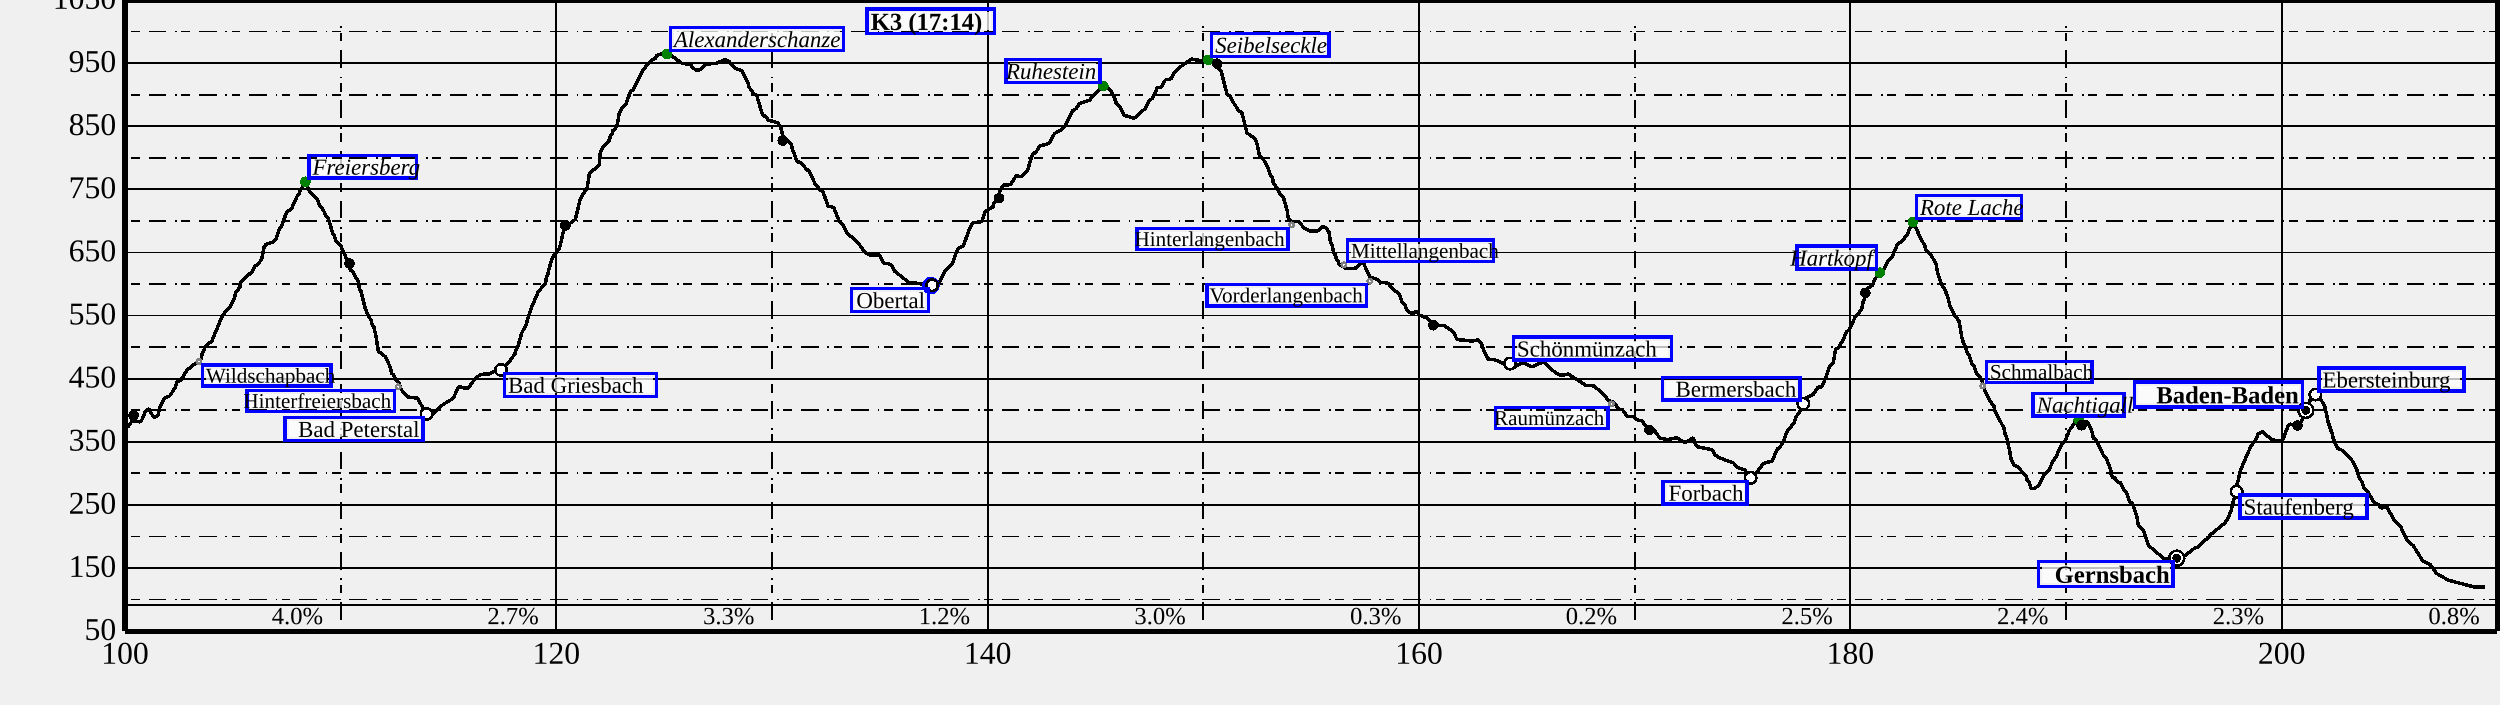
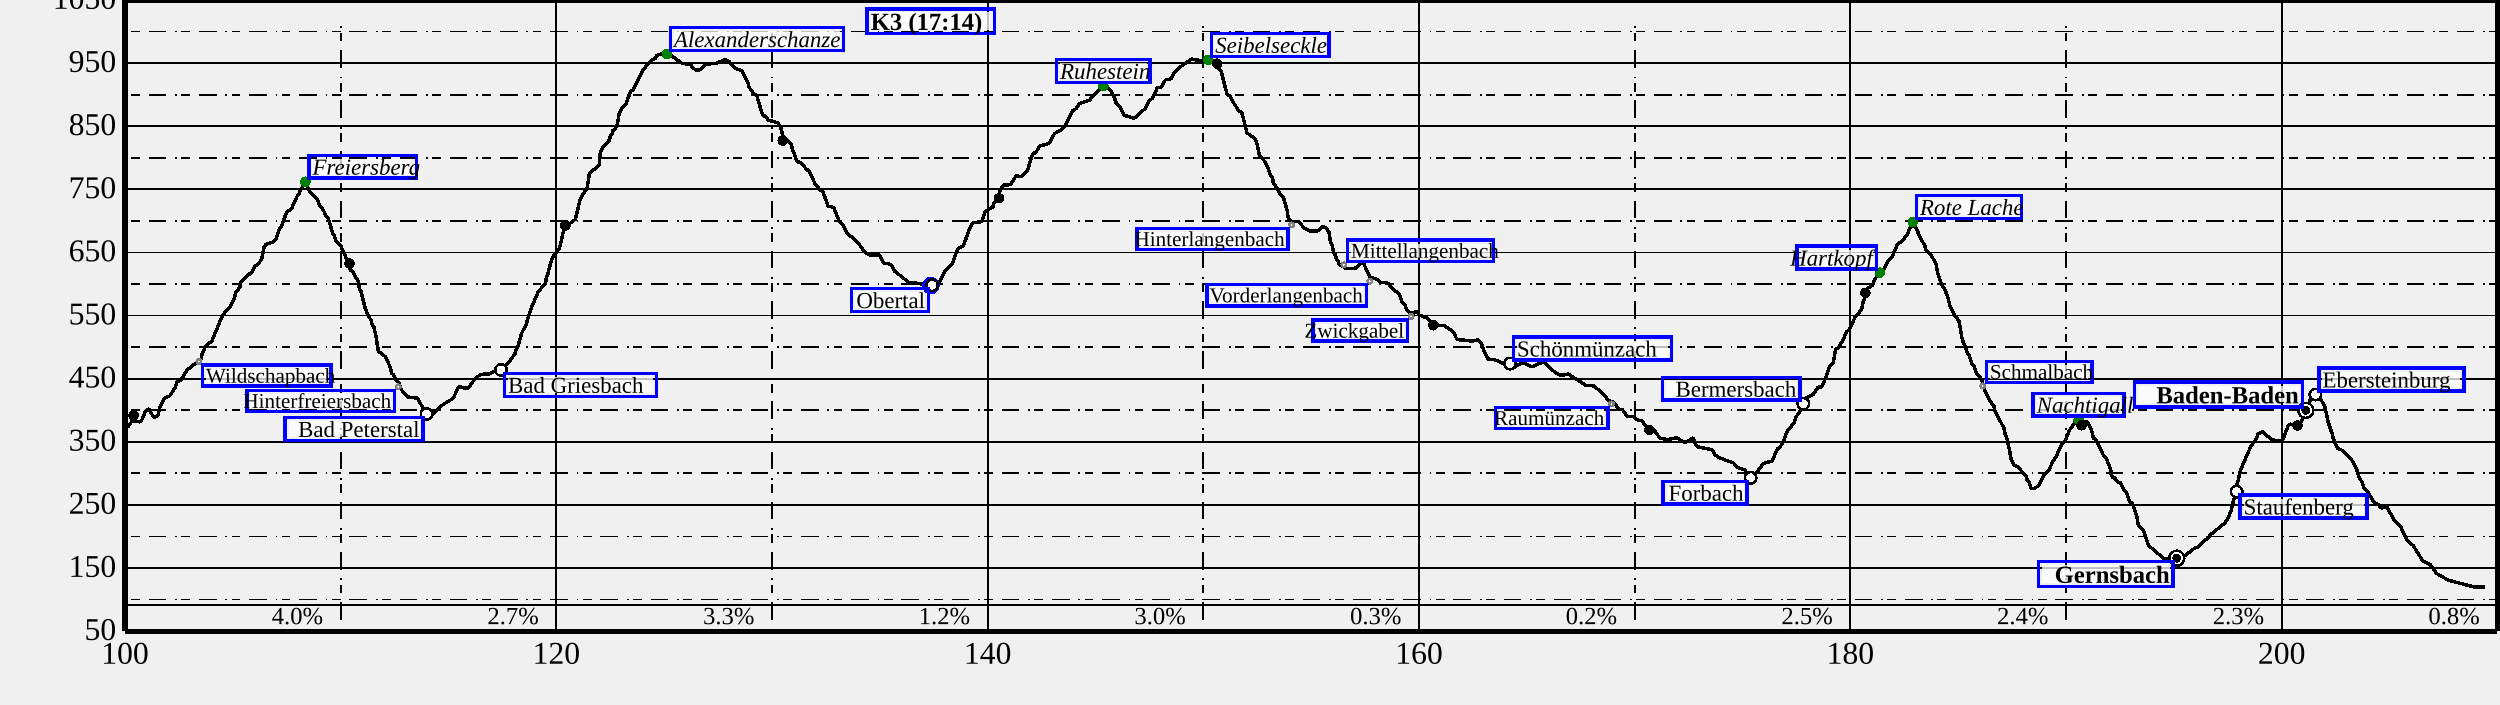
<svg xmlns="http://www.w3.org/2000/svg" height="400" width="1420">
  <g font-size="18" id="world" shape-rendering="crispEdges">
    <g id="BG" />
    <g id="SB" transform="translate(71 360)">
      <text text-anchor="middle" x="0" y="17">
100
</text>
      <text text-anchor="middle" x="245" y="17">
120
</text>
      <text text-anchor="middle" x="490" y="17">
140
</text>
      <text text-anchor="middle" x="735" y="17">
160
</text>
      <text text-anchor="middle" x="980" y="17">
180
</text>
      <text text-anchor="middle" x="1225" y="17">
200
</text>
    </g>
    <g id="SD" transform="translate(71 0)">
      <path d="M0,0 L1347.5,0" stroke="black" stroke-width="3" />
      <path d="M0,0 L0,358.5" stroke="black" stroke-width="3" />
      <path d="M0,358.5 L1347.5,358.5" stroke="black" stroke-width="3" />
      <path d="M1347.5,0 L1347.5,358.5" stroke="black" stroke-width="3" />
      <path d="M0,343.5 L1347.5,343.5" stroke="black" stroke-width="1" />
      <path d="M0,0 L0,358.5" stroke="black" stroke-width="1" />
      <path d="M245,0 L245,358.5" stroke="black" stroke-width="1" />
      <path d="M490,0 L490,358.5" stroke="black" stroke-width="1" />
      <path d="M735,0 L735,358.5" stroke="black" stroke-width="1" />
      <path d="M980,0 L980,358.5" stroke="black" stroke-width="1" />
      <path d="M1225,0 L1225,358.5" stroke="black" stroke-width="1" />
      <path d="M122.5,15 L122.5,358.5" stroke="black" stroke-dasharray="1.0,2.5,5.0,5.0,10.0,5.0" />
      <path d="M367.5,15 L367.5,358.5" stroke="black" stroke-dasharray="1.0,2.5,5.0,5.0,10.0,5.0" />
      <path d="M612.5,15 L612.5,358.5" stroke="black" stroke-dasharray="1.0,2.5,5.0,5.0,10.0,5.0" />
      <path d="M857.5,15 L857.5,358.5" stroke="black" stroke-dasharray="1.0,2.5,5.0,5.0,10.0,5.0" />
      <path d="M1102.5,15 L1102.5,358.5" stroke="black" stroke-dasharray="1.0,2.5,5.0,5.0,10.0,5.0" />
      <path d="M1347.5,15 L1347.5,358.5" stroke="black" stroke-dasharray="1.0,2.5,5.0,5.0,10.0,5.0" />
      <path d="M0,358.5 L1347.5,358.5" stroke="black" stroke-width="1" />
      <path d="M0,322.65 L1347.5,322.65" stroke="black" stroke-width="1" />
      <path d="M0,286.8 L1347.5,286.8" stroke="black" stroke-width="1" />
      <path d="M0,250.95 L1347.5,250.95" stroke="black" stroke-width="1" />
      <path d="M0,215.1 L1347.5,215.1" stroke="black" stroke-width="1" />
      <path d="M0,179.25 L1347.5,179.25" stroke="black" stroke-width="1" />
      <path d="M0,143.4 L1347.5,143.4" stroke="black" stroke-width="1" />
      <path d="M0,107.55 L1347.5,107.55" stroke="black" stroke-width="1" />
      <path d="M0,71.7 L1347.5,71.7" stroke="black" stroke-width="1" />
      <path d="M0,35.85 L1347.5,35.85" stroke="black" stroke-width="1" />
      <path d="M0,0 L1347.5,0" stroke="black" stroke-width="1" />
      <path d="M0,340.575 L1347.5,340.575" stroke="black" stroke-dasharray="1.0,2.5,5.0,5.0,10.0,5.0" />
      <path d="M0,304.725 L1347.5,304.725" stroke="black" stroke-dasharray="1.0,2.5,5.0,5.0,10.0,5.0" />
      <path d="M0,268.875 L1347.5,268.875" stroke="black" stroke-dasharray="1.0,2.5,5.0,5.0,10.0,5.0" />
      <path d="M0,233.025 L1347.5,233.025" stroke="black" stroke-dasharray="1.0,2.5,5.0,5.0,10.0,5.0" />
      <path d="M0,197.175 L1347.5,197.175" stroke="black" stroke-dasharray="1.0,2.5,5.0,5.0,10.0,5.0" />
      <path d="M0,161.325 L1347.5,161.325" stroke="black" stroke-dasharray="1.0,2.5,5.0,5.0,10.0,5.0" />
      <path d="M0,125.475 L1347.5,125.475" stroke="black" stroke-dasharray="1.0,2.5,5.0,5.0,10.0,5.0" />
      <path d="M0,89.625 L1347.5,89.625" stroke="black" stroke-dasharray="1.0,2.5,5.0,5.0,10.0,5.0" />
      <path d="M0,53.775 L1347.5,53.775" stroke="black" stroke-dasharray="1.0,2.5,5.0,5.0,10.0,5.0" />
      <path d="M0,17.925 L1347.5,17.925" stroke="black" stroke-dasharray="1.0,2.5,5.0,5.0,10.0,5.0" />
      <path d="M0,-17.925 L1347.5,-17.925" stroke="black" stroke-dasharray="1.0,2.5,5.0,5.0,10.0,5.0" />
      <text font-size="14" text-anchor="end" x="112.5" y="354.5">
4.0%
</text>
      <text font-size="14" text-anchor="end" x="235" y="354.5">
2.7%
</text>
      <text font-size="14" text-anchor="end" x="357.5" y="354.5">
3.3%
</text>
      <text font-size="14" text-anchor="end" x="480" y="354.5">
1.2%
</text>
      <text font-size="14" text-anchor="end" x="602.5" y="354.5">
3.0%
</text>
      <text font-size="14" text-anchor="end" x="725" y="354.5">
0.3%
</text>
      <text font-size="14" text-anchor="end" x="847.5" y="354.5">
0.2%
</text>
      <text font-size="14" text-anchor="end" x="970" y="354.5">
2.5%
</text>
      <text font-size="14" text-anchor="end" x="1092.5" y="354.5">
2.4%
</text>
      <text font-size="14" text-anchor="end" x="1215" y="354.5">
2.3%
</text>
      <text font-size="14" text-anchor="end" x="1337.5" y="354.5">
0.8%
</text>
      <path d="M1.6,242.7 L4.1,239.0 L8.7,239.6 L9.4,238.9 L11.3,234.3 L13.1,232.5 L13.6,232.4 L16.2,236.9 L18.0,236.6 L19.0,235.3 L19.3,232.6 L22.3,226.2 L25.4,224.9 L28.7,219.8 L29.3,217.2 L31.7,216.0 L35.2,210.2 L43.2,203.8 L43.8,201.0 L45.8,196.6 L49.4,193.6 L54.6,180.9 L57.2,176.6 L60.0,173.8 L62.0,169.6 L63.0,166.1 L65.2,163.2 L65.9,159.9 L70.2,155.7 L71.5,155.5 L74.0,150.7 L75.0,150.7 L77.6,147.3 L78.9,140.6 L80.1,138.8 L84.4,137.4 L85.9,135.5 L87.4,130.7 L89.1,128.1 L91.7,120.6 L94.6,118.5 L98.1,110.7 L98.6,110.7 L99.6,108.0 L101.8,104.8 L102.8,104.9 L105.7,109.9 L109.6,113.8 L110.4,116.3 L112.8,119.6 L114.3,123.1 L115.4,123.7 L118.2,133.4 L118.6,133.4 L119.7,136.5 L122.4,139.3 L125.7,146.7 L126.3,149.6 L128.2,153.7 L129.2,154.0 L132.6,160.2 L133.0,163.2 L133.6,165.1 L133.9,165.1 L136.6,175.8 L136.9,175.8 L137.5,177.8 L139.9,182.3 L140.4,184.6 L141.3,185.6 L142.6,191.2 L144.0,200.3 L144.8,200.0 L148.0,202.7 L150.7,208.7 L151.5,212.1 L152.5,212.9 L153.8,215.9 L155.7,217.7 L156.6,220.9 L159.3,224.3 L160.8,225.5 L166.0,226.1 L171.3,235.1 L174.1,235.9 L180.7,229.7 L186.4,226.3 L189.5,219.6 L194.7,220.8 L199.0,214.8 L202.2,212.6 L206.4,212.5 L214.2,208.8 L218.1,205.8 L221.5,200.9 L222.1,198.6 L223.1,196.9 L225.3,189.2 L227.7,184.6 L230.8,174.9 L234.7,165.8 L238.8,160.8 L239.5,157.1 L240.1,156.0 L240.8,152.8 L242.8,146.1 L246.5,141.6 L247.1,139.9 L249.2,130.4 L249.8,129.1 L255.8,124.6 L258.6,112.9 L261.9,107.6 L262.4,107.6 L263.8,98.3 L269.3,94.0 L269.9,87.1 L271.2,83.8 L274.7,80.5 L275.9,76.8 L276.7,75.9 L277.2,73.8 L278.1,73.8 L279.6,70.9 L280.7,64.5 L282.2,61.7 L284.4,59.3 L287.3,51.5 L288.3,51.5 L294.4,39.4 L295.1,39.4 L295.9,37.4 L298.9,34.4 L301.4,33.1 L301.8,31.6 L306.0,30.1 L309.5,31.0 L316.5,36.1 L321.4,36.4 L322.2,38.2 L324.1,39.7 L326.3,39.8 L330.2,36.4 L335.6,36.0 L340.6,33.9 L342.9,34.7 L346.4,38.7 L350.3,40.2 L354.0,47.5 L354.3,49.3 L357.0,53.1 L358.9,54.4 L361.6,63.7 L362.5,65.7 L363.9,66.0 L365.4,68.2 L370.9,69.8 L372.4,72.2 L373.6,77.1 L378.6,82.3 L378.9,84.1 L381.7,91.8 L383.6,92.3 L387.7,96.7 L388.3,96.5 L392.0,104.5 L395.0,108.1 L396.3,108.6 L399.4,117.1 L402.6,117.8 L405.6,125.7 L407.5,127.4 L410.1,132.4 L416.1,137.5 L420.1,143.1 L423.2,145.0 L428.5,144.8 L431.1,149.6 L433.6,149.6 L435.5,151.0 L437.1,154.0 L445.1,160.3 L457.8,162.0 L462.8,159.7 L465.7,154.2 L469.9,149.8 L472.4,142.7 L473.5,141.0 L476.2,139.6 L480.0,129.1 L481.4,126.6 L486.7,125.9 L488.5,120.4 L492.6,117.5 L493.0,118.1 L493.5,115.6 L495.9,112.7 L496.9,108.6 L498.9,105.0 L503.0,104.9 L506.1,99.9 L508.9,100.3 L511.9,97.6 L512.8,96.2 L514.9,89.2 L516.2,86.8 L517.2,86.8 L519.7,82.8 L524.0,81.8 L525.5,80.4 L528.0,75.8 L531.4,74.0 L534.3,70.9 L538.3,62.8 L540.4,61.6 L541.9,58.9 L547.7,57.0 L553.8,50.4 L556.5,49.5 L559.7,51.0 L561.9,55.2 L563.0,58.6 L564.9,60.4 L567.5,65.5 L573.2,67.2 L579.5,61.6 L581.4,57.6 L583.7,55.7 L586.3,49.9 L588.5,49.5 L591.0,45.3 L594.0,44.9 L595.8,41.7 L599.2,38.1 L605.9,33.5 L611.6,34.6 L614.1,33.5 L618.1,34.7 L620.3,38.4 L622.6,40.5 L626.0,53.7 L627.9,54.8 L628.9,57.2 L632.4,62.6 L634.4,64.1 L637.3,75.5 L641.9,78.7 L643.0,81.6 L644.4,88.4 L646.7,90.7 L648.9,94.6 L650.9,100.2 L651.7,100.6 L652.3,104.2 L654.3,106.6 L656.0,110.3 L658.1,112.5 L660.2,119.9 L660.6,123.6 L662.7,125.7 L666.7,125.7 L669.5,129.3 L673.7,131.4 L677.6,131.1 L680.3,128.6 L682.2,129.4 L683.9,131.8 L684.6,137.1 L685.6,139.1 L686.5,143.7 L687.0,143.7 L688.3,147.6 L689.0,148.2 L689.7,150.3 L693.4,152.4 L697.3,152.6 L699.4,152.1 L702.5,148.8 L703.3,149.2 L707.1,157.3 L711.0,158.5 L713.0,160.4 L717.2,160.7 L720.6,164.7 L723.2,166.3 L723.9,167.4 L725.4,171.6 L726.7,172.6 L728.1,176.0 L729.4,177.4 L731.8,178.1 L733.8,176.5 L734.9,178.8 L740.0,180.9 L742.8,184.5 L749.4,185.0 L754.5,188.5 L756.3,192.3 L757.3,192.9 L765.3,193.7 L768.7,193.0 L770.6,195.5 L771.9,199.6 L774.2,203.9 L778.3,204.4 L788.3,209.1 L793.7,205.8 L799.2,208.3 L805.7,205.5 L812.9,212.1 L815.8,213.3 L819.8,212.5 L829.7,218.8 L834.4,219.2 L840.9,224.9 L842.2,227.3 L845.3,228.4 L848.8,232.5 L850.4,232.5 L853.4,236.7 L856.8,236.5 L859.3,238.7 L861.9,239.0 L862.7,241.0 L864.4,242.6 L864.8,244.0 L868.3,243.9 L871.8,248.8 L876.0,249.7 L881.4,248.7 L886.2,251.5 L890.6,248.6 L892.2,252.9 L893.2,253.8 L901.7,255.5 L902.9,258.1 L905.5,260.0 L913.7,263.0 L915.6,265.5 L920.0,266.8 L921.5,269.5 L923.2,270.1 L926.3,269.0 L930.7,263.2 L935.6,261.8 L938.6,254.8 L939.8,254.3 L941.6,251.6 L944.2,244.8 L948.0,240.3 L949.2,236.6 L950.8,234.7 L954.3,226.4 L958.8,224.1 L961.7,219.8 L963.4,220.0 L965.0,217.2 L968.2,208.1 L970.3,206.1 L971.2,200.5 L971.9,198.2 L973.4,197.5 L974.7,194.8 L975.1,194.8 L977.7,188.6 L979.4,187.1 L982.9,179.7 L984.5,178.5 L986.5,175.1 L987.2,171.5 L988.3,168.8 L989.7,163.9 L992.7,162.0 L993.5,159.2 L996.1,155.3 L998.5,154.2 L1001.6,147.8 L1004.0,145.8 L1004.7,143.3 L1006.8,138.7 L1010.4,136.2 L1010.9,134.6 L1012.4,133.1 L1013.5,130.2 L1015.5,127.9 L1017.5,129.4 L1018.9,133.4 L1022.3,139.6 L1022.9,142.1 L1026.1,145.3 L1028.8,150.3 L1029.5,154.9 L1031.6,161.2 L1034.1,165.1 L1034.4,166.6 L1035.2,168.1 L1036.6,173.7 L1039.5,179.6 L1041.7,182.2 L1043.4,192.0 L1044.2,194.7 L1045.3,196.6 L1046.1,199.7 L1047.6,202.2 L1049.1,207.0 L1050.2,208.0 L1051.9,212.7 L1053.5,214.0 L1054.9,216.5 L1056.3,221.5 L1059.2,227.6 L1061.6,230.7 L1061.9,233.0 L1067.3,243.3 L1068.0,247.1 L1068.7,248.2 L1070.4,255.7 L1071.3,261.0 L1073.0,264.1 L1075.0,265.0 L1080.0,270.8 L1080.5,272.9 L1081.3,273.3 L1082.6,277.1 L1084.1,277.7 L1087.0,275.8 L1090.4,269.1 L1092.7,267.2 L1095.0,262.1 L1097.4,258.7 L1098.0,256.6 L1100.2,252.3 L1102.1,250.2 L1104.2,244.8 L1107.8,239.6 L1114.5,239.4 L1117.0,244.2 L1118.0,248.8 L1119.7,249.9 L1123.8,258.8 L1125.4,260.2 L1127.9,267.1 L1128.1,269.3 L1129.2,271.4 L1130.1,270.8 L1130.3,271.9 L1131.8,273.8 L1133.5,274.2 L1135.2,278.2 L1137.1,280.2 L1138.6,285.2 L1140.3,285.9 L1142.7,293.5 L1143.6,298.5 L1146.6,301.7 L1149.3,309.8 L1158.4,317.5 L1163.6,317.5 L1169.6,315.9 L1175.9,311.1 L1177.5,310.8 L1180.9,307.0 L1183.3,305.7 L1184.2,304.0 L1192.7,297.1 L1194.4,294.7 L1196.4,289.5 L1197.6,284.5 L1198.3,282.7 L1199.4,275.5 L1199.9,274.5 L1201.2,268.4 L1202.9,263.9 L1207.3,253.9 L1210.7,249.0 L1211.5,246.6 L1214.0,245.2 L1219.3,249.7 L1224.9,250.9 L1225.4,249.4 L1226.0,249.4 L1226.3,247.8 L1228.5,242.2 L1229.8,240.9 L1234.0,242.1 L1235.2,240.7 L1237.3,237.4 L1238.5,233.2 L1240.9,228.6 L1241.2,226.7 L1244.2,224.6 L1247.2,226.7 L1249.6,231.3 L1251.4,239.7 L1253.6,246.3 L1253.8,246.3 L1254.3,249.2 L1256.6,254.5 L1259.4,255.8 L1264.8,261.3 L1267.5,266.3 L1269.1,271.5 L1270.6,273.8 L1271.7,277.1 L1273.6,278.9 L1277.5,285.4 L1279.8,286.5 L1281.3,288.5 L1284.8,288.1 L1289.2,295.9 L1292.5,299.0 L1296.0,306.6 L1299.7,309.9 L1305.2,318.7 L1309.4,320.7 L1312.9,325.7 L1319.8,329.6 L1334.3,333.4 L1340.4,333.5" fill="transparent" id="track" stroke="black" stroke-linejoin="miter" stroke-miterlimit="1" stroke-width="2" />
      <g>
        <g>
          <circle cx="457.75" cy="162.221" fill="Blue" id="11/wp" r="5" />
        </g>
        <g transform="translate(457.7502 162.2213)">
          <rect fill="white" fill-opacity="0.75" height="10" id="label-bg" width="68.4" x="-34.2" y="-155.221" />
          <rect fill="none" height="14" id="label-dbg" stroke="blue" stroke-width="2" width="72.4" x="-36.2" y="-157.221" />
          <text font-size="14.0" font-style="normal" font-weight="bold" id="11/wp/text" text-anchor="start" x="-34.200" y="-145.221">
K3 (17:14)
</text>
        </g>
        <g>
          <circle cx="1238.697" cy="233.097" fill="Black" id="12/wp" r="5" />
          <circle cx="1238.697" cy="233.097" fill="white" id="12/wp-little-white" r="3.5" />
          <circle cx="1238.697" cy="233.097" fill="black" id="12/wp-little-white" r="2.5" />
        </g>
        <g transform="translate(1238.697 233.0967)">
          <rect fill="white" fill-opacity="0.75" height="10" id="label-bg" width="91.196" x="-95.196" y="-14" />
          <rect fill="none" height="14" id="label-dbg" stroke="blue" stroke-width="2" width="95.196" x="-97.196" y="-16" />
          <text font-size="14.0" font-style="normal" font-weight="bold" id="12/wp/text" text-anchor="end" x="-4.000" y="-4.000">
Baden-Baden
</text>
        </g>
        <g>
          <circle cx="1165.384" cy="317.057" fill="Black" id="13/wp" r="5" />
          <circle cx="1165.384" cy="317.057" fill="white" id="13/wp-little-white" r="3.5" />
          <circle cx="1165.384" cy="317.057" fill="black" id="13/wp-little-white" r="2.5" />
        </g>
        <g transform="translate(1165.384 317.0574)">
          <rect fill="white" fill-opacity="0.75" height="10" id="label-bg" width="72.595" x="-76.595" y="4" />
          <rect fill="none" height="14" id="label-dbg" stroke="blue" stroke-width="2" width="76.595" x="-78.595" y="2" />
          <text font-size="14.0" font-style="normal" font-weight="bold" id="13/wp/text" text-anchor="end" x="-4.000" y="14.000">
Gernsbach
</text>
        </g>
        <g>
          <circle cx="923.326" cy="271.385" fill="Black" id="14/wp" r="4" />
          <circle cx="923.326" cy="271.385" fill="white" id="14/wp-little-white" r="2.5" />
        </g>
        <g transform="translate(923.3256 271.3845)">
          <rect fill="white" fill-opacity="0.75" height="9" id="label-bg" width="43.724" x="-47.724" y="4" />
          <rect fill="none" height="13" id="label-dbg" stroke="blue" stroke-width="2" width="47.724" x="-49.724" y="2" />
          <text font-size="13.0" font-style="normal" font-weight="normal" id="14/wp/text" text-anchor="end" x="-4.000" y="13.000">
Forbach
</text>
        </g>
        <g>
          <circle cx="171.279" cy="235.176" fill="Black" id="15/wp" r="4" />
          <circle cx="171.279" cy="235.176" fill="white" id="15/wp-little-white" r="2.5" />
        </g>
        <g transform="translate(171.2791 235.176)">
          <rect fill="white" fill-opacity="0.75" height="9" id="label-bg" width="74.359" x="-78.359" y="4" />
          <rect fill="none" height="13" id="label-dbg" stroke="blue" stroke-width="2" width="78.359" x="-80.359" y="2" />
          <text font-size="13.0" font-style="normal" font-weight="normal" id="15/wp/text" text-anchor="end" x="-4.000" y="13.000">
Bad Peterstal
</text>
        </g>
        <g>
          <circle cx="213.57" cy="210.117" fill="Black" id="16/wp" r="4" />
          <circle cx="213.57" cy="210.117" fill="white" id="16/wp-little-white" r="2.5" />
        </g>
        <g transform="translate(213.5701 210.1169)">
          <rect fill="white" fill-opacity="0.75" height="9" id="label-bg" width="82.288" x="4" y="4" />
          <rect fill="none" height="13" id="label-dbg" stroke="blue" stroke-width="2" width="86.288" x="2" y="2" />
          <text font-size="13.0" font-style="normal" font-weight="normal" id="16/wp/text" text-anchor="start" x="4.000" y="13.000">
Bad Griesbach
</text>
        </g>
        <g>
          <circle cx="458.396" cy="161.97" fill="Black" id="17/wp" r="4" />
          <circle cx="458.396" cy="161.97" fill="white" id="17/wp-little-white" r="2.5" />
        </g>
        <g transform="translate(458.3956 161.9703)">
          <rect fill="white" fill-opacity="0.75" height="9" id="label-bg" width="39.644" x="-43.644" y="4" />
          <rect fill="none" height="13" id="label-dbg" stroke="blue" stroke-width="2" width="43.644" x="-45.644" y="2" />
          <text font-size="13.0" font-style="normal" font-weight="normal" id="17/wp/text" text-anchor="end" x="-4.000" y="13.000">
Obertal
</text>
        </g>
        <g>
          <circle cx="953.288" cy="229.332" fill="Black" id="18/wp" r="4" />
          <circle cx="953.288" cy="229.332" fill="white" id="18/wp-little-white" r="2.5" />
        </g>
        <g transform="translate(953.2882 229.3325)">
          <rect fill="white" fill-opacity="0.75" height="9" id="label-bg" width="73.897" x="-77.897" y="-13" />
          <rect fill="none" height="13" id="label-dbg" stroke="blue" stroke-width="2" width="77.897" x="-79.897" y="-15" />
          <text font-size="13.0" font-style="normal" font-weight="normal" id="18/wp/text" text-anchor="end" x="-4.000" y="-4.000">
Bermersbach
</text>
        </g>
        <g>
          <circle cx="1244.166" cy="224.098" fill="Black" id="19/wp" r="4" />
          <circle cx="1244.166" cy="224.098" fill="white" id="19/wp-little-white" r="2.5" />
        </g>
        <g transform="translate(1244.166 224.0984)">
          <rect fill="white" fill-opacity="0.75" height="9" id="label-bg" width="78.285" x="4" y="-13" />
          <rect fill="none" height="13" id="label-dbg" stroke="blue" stroke-width="2" width="82.285" x="2" y="-15" />
          <text font-size="13.0" font-style="normal" font-weight="normal" id="19/wp/text" text-anchor="start" x="4.000" y="-4.000">
Ebersteinburg
</text>
        </g>
        <g>
          <circle cx="1199.379" cy="279.236" fill="Black" id="20/wp" r="4" />
          <circle cx="1199.379" cy="279.236" fill="white" id="20/wp-little-white" r="2.5" />
        </g>
        <g transform="translate(1199.379 279.2357)">
          <rect fill="white" fill-opacity="0.75" height="9" id="label-bg" width="68.124" x="4" y="4" />
          <rect fill="none" height="13" id="label-dbg" stroke="blue" stroke-width="2" width="72.124" x="2" y="2" />
          <text font-size="13.0" font-style="normal" font-weight="normal" id="20/wp/text" text-anchor="start" x="4.000" y="13.000">
Staufenberg
</text>
        </g>
        <g>
          <circle cx="786.634" cy="206.496" fill="Black" id="21/wp" r="4" />
          <circle cx="786.634" cy="206.496" fill="white" id="21/wp-little-white" r="2.5" />
        </g>
        <g transform="translate(786.6341 206.496)">
          <rect fill="white" fill-opacity="0.75" height="9" id="label-bg" width="85.828" x="4" y="-13" />
          <rect fill="none" height="13" id="label-dbg" stroke="blue" stroke-width="2" width="89.828" x="2" y="-15" />
          <text font-size="13.0" font-style="normal" font-weight="normal" id="21/wp/text" text-anchor="start" x="4.000" y="-4.000">
Schönmünzach
</text>
        </g>
        <g>
          <circle cx="307.776" cy="30.723" fill="Green" id="22/wp" r="3" />
        </g>
        <g transform="translate(307.776 30.72345)">
          <rect fill="white" fill-opacity="0.75" height="9" id="label-bg" width="94.246" x="4" y="-13" />
          <rect fill="none" height="13" id="label-dbg" stroke="blue" stroke-width="2" width="98.246" x="2" y="-15" />
          <text font-size="13.0" font-style="italic" font-weight="normal" id="22/wp/text" text-anchor="start" x="4.000" y="-4.000">
Alexanderschanze
</text>
        </g>
        <g>
          <circle cx="615.22" cy="33.986" fill="Green" id="23/wp" r="3" />
        </g>
        <g transform="translate(615.2201 33.9858)">
          <rect fill="white" fill-opacity="0.75" height="9" id="label-bg" width="62.687" x="4" y="-13" />
          <rect fill="none" height="13" id="label-dbg" stroke="blue" stroke-width="2" width="66.687" x="2" y="-15" />
          <text font-size="13.0" font-style="italic" font-weight="normal" id="23/wp/text" text-anchor="start" x="4.000" y="-4.000">
Seibelseckle
</text>
        </g>
        <g>
          <circle cx="555.669" cy="48.792" fill="Green" id="24/wp" r="3" />
        </g>
        <g transform="translate(555.669 48.79185)">
-           <rect fill="white" fill-opacity="0.75" height="9" id="label-bg" width="49.112" x="-53.112" y="-13" />
-           <rect fill="none" height="13" id="label-dbg" stroke="blue" stroke-width="2" width="53.112" x="-55.112" y="-15" />
-           <text font-size="13.0" font-style="italic" font-weight="normal" id="24/wp/text" text-anchor="end" x="-4.000" y="-4.000">
+           <rect fill="white" fill-opacity="0.75" height="9" id="label-bg" width="49.112" x="-24.556" y="-13" />
+           <rect fill="none" height="13" id="label-dbg" stroke="blue" stroke-width="2" width="53.112" x="-26.556" y="-15" />
+           <text font-size="13.0" font-style="italic" font-weight="normal" id="24/wp/text" text-anchor="start" x="-24.556" y="-4.000">
Ruhestein
</text>
        </g>
        <g>
          <circle cx="102.479" cy="103.212" fill="Green" id="25/wp" r="3" />
        </g>
        <g transform="translate(102.4785 103.2122)">
          <rect fill="white" fill-opacity="0.75" height="9" id="label-bg" width="57.019" x="4" y="-13" />
          <rect fill="none" height="13" id="label-dbg" stroke="blue" stroke-width="2" width="61.019" x="2" y="-15" />
          <text font-size="13.0" font-style="italic" font-weight="normal" id="25/wp/text" text-anchor="start" x="4.000" y="-4.000">
Freiersberg
</text>
        </g>
        <g>
          <circle cx="1015.518" cy="126.084" fill="Green" id="26/wp" r="3" />
        </g>
        <g transform="translate(1015.518 126.0845)">
          <rect fill="white" fill-opacity="0.75" height="9" id="label-bg" width="55.76" x="4" y="-13" />
          <rect fill="none" height="13" id="label-dbg" stroke="blue" stroke-width="2" width="59.76" x="2" y="-15" />
          <text font-size="13.0" font-style="italic" font-weight="normal" id="26/wp/text" text-anchor="start" x="4.000" y="-4.000">
Rote Lache
</text>
        </g>
        <g>
          <circle cx="996.739" cy="154.872" fill="Green" id="27/wp" r="3" />
        </g>
        <g transform="translate(996.7391 154.872)">
          <rect fill="white" fill-opacity="0.75" height="9" id="label-bg" width="40.925" x="-44.925" y="-13" />
          <rect fill="none" height="13" id="label-dbg" stroke="blue" stroke-width="2" width="44.925" x="-46.925" y="-15" />
          <text font-size="13.0" font-style="italic" font-weight="normal" id="27/wp/text" text-anchor="end" x="-4.000" y="-4.000">
Hartkopf
</text>
        </g>
        <g>
          <circle cx="1109.678" cy="238.403" fill="Green" id="28/wp" r="3" />
        </g>
        <g transform="translate(1109.678 238.4025)">
          <rect fill="white" fill-opacity="0.75" height="9" id="label-bg" width="47.642" x="-23.821" y="-13" />
          <rect fill="none" height="13" id="label-dbg" stroke="blue" stroke-width="2" width="51.642" x="-25.821" y="-15" />
          <text font-size="13.0" font-style="italic" font-weight="normal" id="28/wp/text" text-anchor="start" x="-23.821" y="-4.000">
Nachtigall
</text>
        </g>
        <g>
          <circle cx="155.193" cy="219.725" fill="Gray" id="29/wp" r="2" />
          <circle cx="155.193" cy="219.725" fill="white" id="29/wp-little-white" r="0.5" />
        </g>
        <g transform="translate(155.1928 219.7246)">
          <rect fill="white" fill-opacity="0.75" height="8" id="label-bg" width="80.036" x="-84.036" y="4" />
          <rect fill="none" height="12" id="label-dbg" stroke="blue" stroke-width="2" width="84.036" x="-86.036" y="2" />
          <text font-size="12.0" font-style="normal" font-weight="lighter" id="29/wp/text" text-anchor="end" x="-4.000" y="12.000">
Hinterfreiersbach
</text>
        </g>
        <g>
          <circle cx="662.689" cy="127.734" fill="Gray" id="30/wp" r="2" />
          <circle cx="662.689" cy="127.734" fill="white" id="30/wp-little-white" r="0.5" />
        </g>
        <g transform="translate(662.6893 127.7336)">
          <rect fill="white" fill-opacity="0.75" height="8" id="label-bg" width="81.974" x="-85.974" y="4" />
          <rect fill="none" height="12" id="label-dbg" stroke="blue" stroke-width="2" width="85.974" x="-87.974" y="2" />
          <text font-size="12.0" font-style="normal" font-weight="lighter" id="30/wp/text" text-anchor="end" x="-4.000" y="12.000">
Hinterlangenbach
</text>
        </g>
        <g>
          <circle cx="41.951" cy="205.349" fill="Gray" id="31/wp" r="2" />
          <circle cx="41.951" cy="205.349" fill="white" id="31/wp-little-white" r="0.5" />
        </g>
        <g transform="translate(41.95134 205.3488)">
          <rect fill="white" fill-opacity="0.75" height="8" id="label-bg" width="68.926" x="4" y="4" />
          <rect fill="none" height="12" id="label-dbg" stroke="blue" stroke-width="2" width="72.926" x="2" y="2" />
          <text font-size="12.0" font-style="normal" font-weight="lighter" id="31/wp/text" text-anchor="start" x="4.000" y="12.000">
Wildschapbach
</text>
        </g>
        <g>
          <circle cx="692.355" cy="150.427" fill="Gray" id="32/wp" r="2" />
          <circle cx="692.355" cy="150.427" fill="white" id="32/wp-little-white" r="0.5" />
        </g>
        <g transform="translate(692.3553 150.4266)">
          <rect fill="white" fill-opacity="0.75" height="8" id="label-bg" width="79.067" x="4" y="-12" />
          <rect fill="none" height="12" id="label-dbg" stroke="blue" stroke-width="2" width="83.067" x="2" y="-14" />
          <text font-size="12.0" font-style="normal" font-weight="lighter" id="32/wp/text" text-anchor="start" x="4.000" y="-4.000">
Mittellangenbach
</text>
        </g>
        <g>
          <circle cx="707.074" cy="159.712" fill="Gray" id="33/wp" r="2" />
          <circle cx="707.074" cy="159.712" fill="white" id="33/wp-little-white" r="0.5" />
        </g>
        <g transform="translate(707.0741 159.7118)">
          <rect fill="white" fill-opacity="0.75" height="8" id="label-bg" width="86.366" x="-90.366" y="4" />
          <rect fill="none" height="12" id="label-dbg" stroke="blue" stroke-width="2" width="90.366" x="-92.366" y="2" />
          <text font-size="12.0" font-style="normal" font-weight="lighter" id="33/wp/text" text-anchor="end" x="-4.000" y="12.000">
Vorderlangenbach
</text>
        </g>
        <g>
-           <circle cx="844.223" cy="229.404" fill="Gray" id="34/wp" r="2" />
-           <circle cx="844.223" cy="229.404" fill="white" id="34/wp-little-white" r="0.5" />
+           <circle cx="730.535" cy="179.788" fill="Gray" id="34/wp" r="2" />
+           <circle cx="730.535" cy="179.788" fill="white" id="34/wp-little-white" r="0.5" />
+         </g>
+         <g transform="translate(730.5355 179.7878)">
+           <rect fill="white" fill-opacity="0.75" height="8" id="label-bg" width="49.677" x="-53.677" y="4" />
+           <rect fill="none" height="12" id="label-dbg" stroke="blue" stroke-width="2" width="53.677" x="-55.677" y="2" />
+           <text font-size="12.0" font-style="normal" font-weight="lighter" id="34/wp/text" text-anchor="end" x="-4.000" y="12.000">
+ Zwickgabel
+ </text>
+         </g>
+         <g>
+           <circle cx="844.223" cy="229.404" fill="Gray" id="35/wp" r="2" />
+           <circle cx="844.223" cy="229.404" fill="white" id="35/wp-little-white" r="0.5" />
        </g>
        <g transform="translate(844.2231 229.4042)">
          <rect fill="white" fill-opacity="0.75" height="8" id="label-bg" width="59.754" x="-63.754" y="4" />
          <rect fill="none" height="12" id="label-dbg" stroke="blue" stroke-width="2" width="63.754" x="-65.754" y="2" />
-           <text font-size="12.0" font-style="normal" font-weight="lighter" id="34/wp/text" text-anchor="end" x="-4.000" y="12.000">
+           <text font-size="12.0" font-style="normal" font-weight="lighter" id="35/wp/text" text-anchor="end" x="-4.000" y="12.000">
Raumünzach
</text>
        </g>
        <g>
-           <circle cx="1055.236" cy="219.223" fill="Gray" id="35/wp" r="2" />
-           <circle cx="1055.236" cy="219.223" fill="white" id="35/wp-little-white" r="0.5" />
+           <circle cx="1055.236" cy="219.223" fill="Gray" id="36/wp" r="2" />
+           <circle cx="1055.236" cy="219.223" fill="white" id="36/wp-little-white" r="0.5" />
        </g>
        <g transform="translate(1055.236 219.2228)">
          <rect fill="white" fill-opacity="0.75" height="8" id="label-bg" width="56.007" x="4" y="-12" />
          <rect fill="none" height="12" id="label-dbg" stroke="blue" stroke-width="2" width="60.007" x="2" y="-14" />
-           <text font-size="12.0" font-style="normal" font-weight="lighter" id="35/wp/text" text-anchor="start" x="4.000" y="-4.000">
+           <text font-size="12.0" font-style="normal" font-weight="lighter" id="36/wp/text" text-anchor="start" x="4.000" y="-4.000">
Schmalbach
</text>
        </g>
        <g>
          <circle cx="4.882" cy="235.929" fill="Black" id="0/wp" r="3" />
        </g>
        <g>
          <circle cx="127.48" cy="149.71" fill="Black" id="1/wp" r="3" />
        </g>
        <g>
          <circle cx="250.115" cy="128.056" fill="Black" id="2/wp" r="3" />
        </g>
        <g>
          <circle cx="373.597" cy="79.838" fill="Black" id="3/wp" r="3" />
        </g>
        <g>
          <circle cx="496.442" cy="112.569" fill="Black" id="4/wp" r="3" />
        </g>
        <g>
          <circle cx="620.346" cy="36.173" fill="Black" id="5/wp" r="3" />
        </g>
        <g>
          <circle cx="743.11" cy="184.735" fill="Black" id="6/wp" r="3" />
        </g>
        <g>
          <circle cx="865.893" cy="244.246" fill="Black" id="7/wp" r="3" />
        </g>
        <g>
          <circle cx="988.531" cy="166.308" fill="Black" id="8/wp" r="3" />
        </g>
        <g>
          <circle cx="1111.338" cy="241.557" fill="Black" id="9/wp" r="3" />
        </g>
        <g>
          <circle cx="1233.977" cy="241.629" fill="Black" id="10/wp" r="3" />
        </g>
      </g>
    </g>
    <g id="SL" transform="translate(0 0)">
      <text text-anchor="end" x="66" y="363.5">
50
</text>
      <text text-anchor="end" x="66" y="327.65">
150
</text>
      <text text-anchor="end" x="66" y="291.8">
250
</text>
      <text text-anchor="end" x="66" y="255.95">
350
</text>
      <text text-anchor="end" x="66" y="220.1">
450
</text>
      <text text-anchor="end" x="66" y="184.25">
550
</text>
      <text text-anchor="end" x="66" y="148.4">
650
</text>
      <text text-anchor="end" x="66" y="112.55">
750
</text>
      <text text-anchor="end" x="66" y="76.7">
850
</text>
      <text text-anchor="end" x="66" y="40.85">
950
</text>
      <text text-anchor="end" x="66" y="5">
1050
</text>
    </g>
  </g>
</svg>
